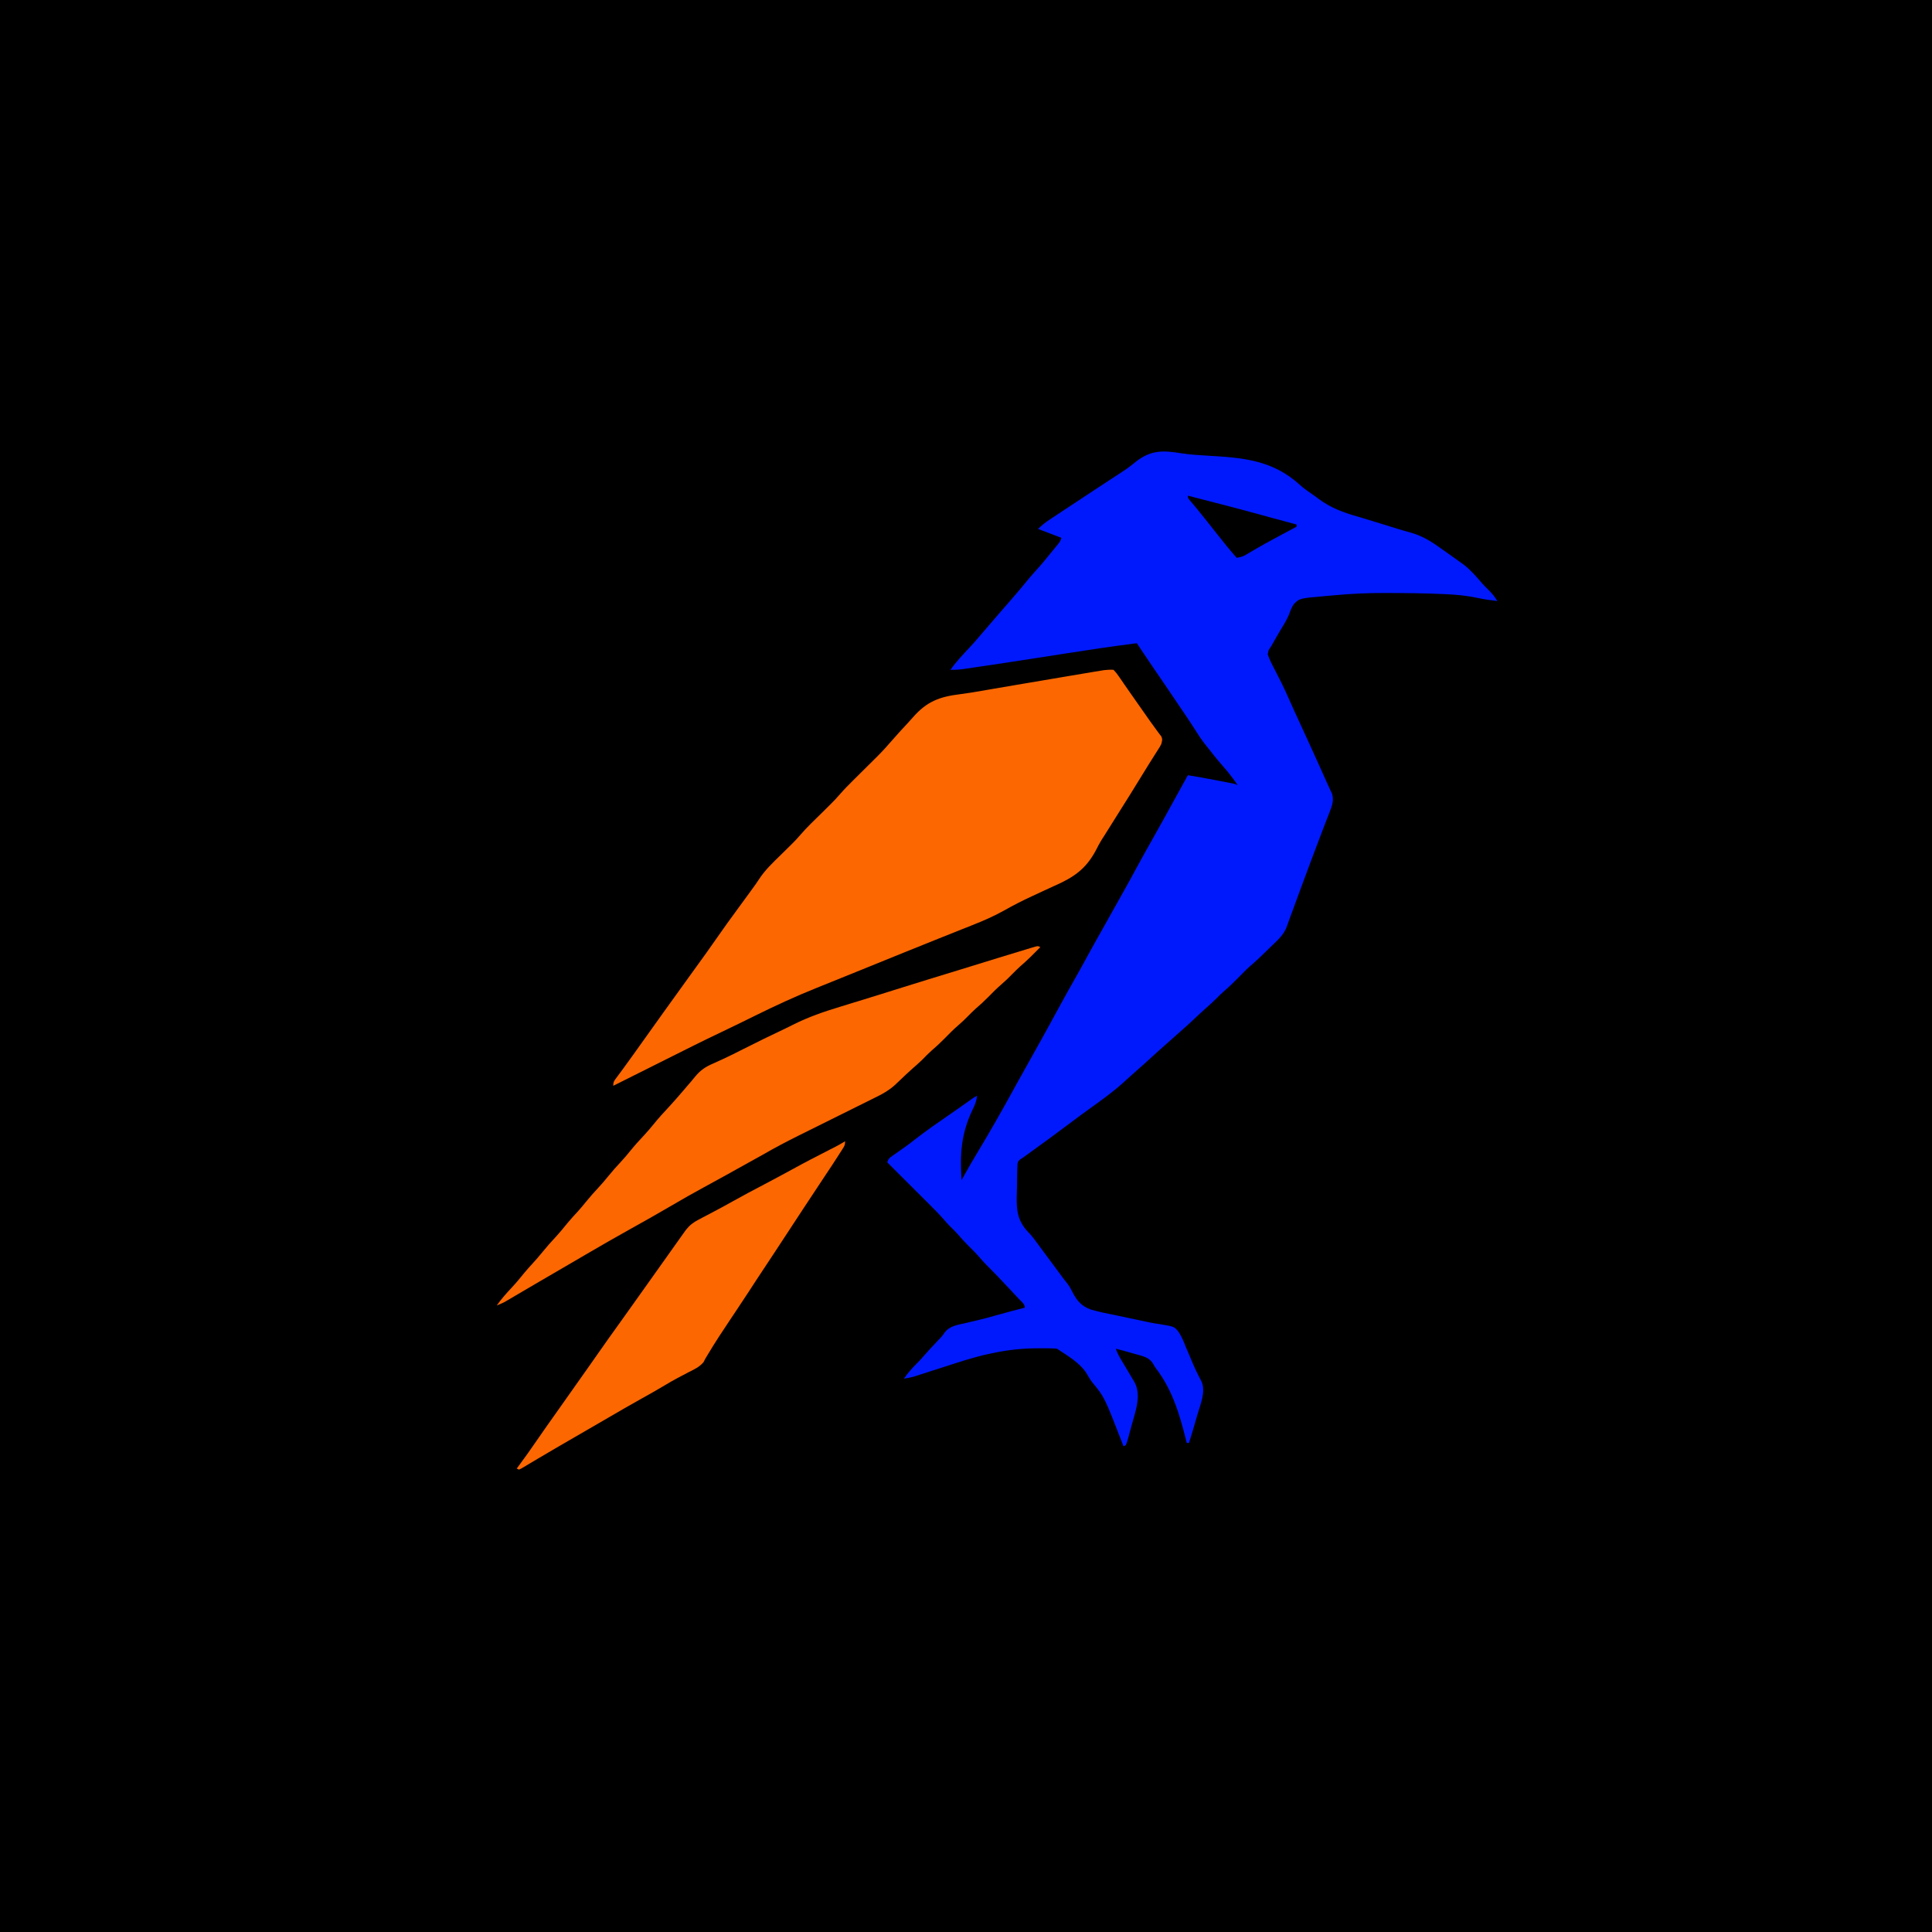
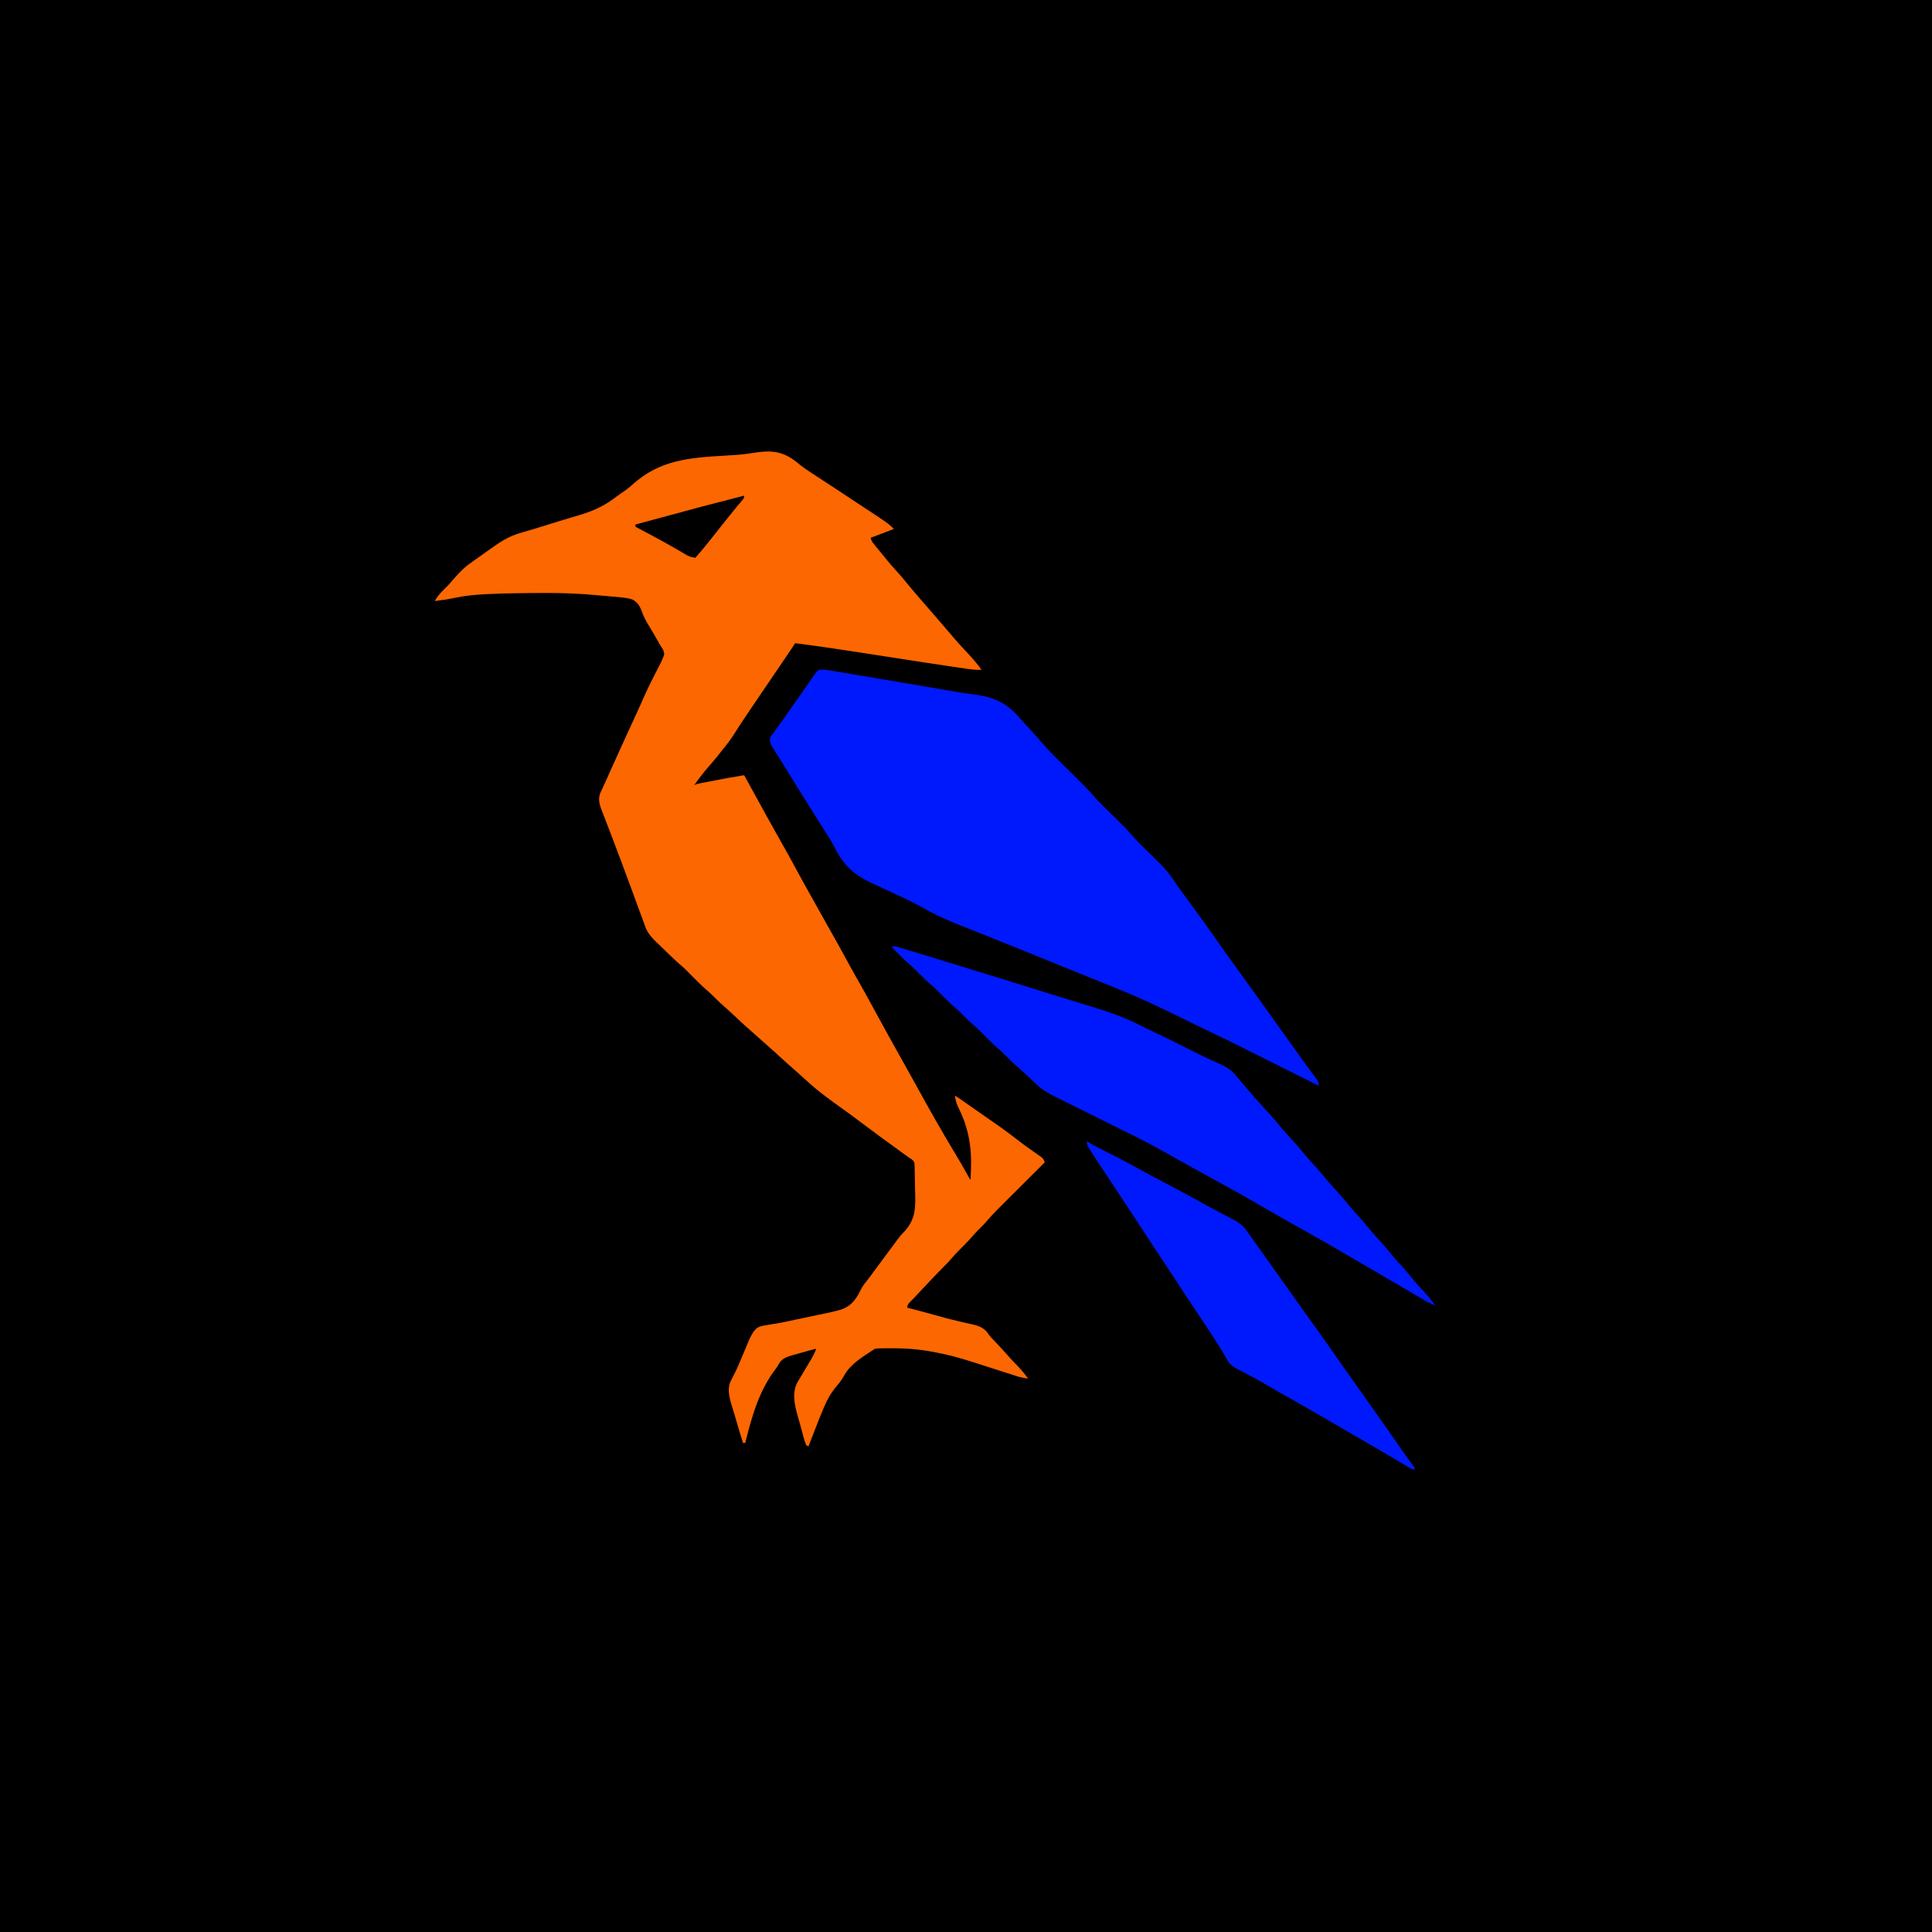
<svg xmlns="http://www.w3.org/2000/svg" width="1024" height="1024" viewBox="0 0 1024 1024">
  <path fill="#000" d="M0 0h1024v1024H0Z" />
-   <path fill="#0019fc" d="M626.282 240.27c4.374.67 8.743.958 13.158 1.21 18.955 1.1 34.941 2.164 49.587 15.587 1.981 1.776 4.063 3.263 6.262 4.75a82 82 0 0 1 3.698 2.675c6.461 4.751 12.923 7.133 20.59 9.308 2.686.77 5.356 1.6 8.03 2.422.5.159 1 .312 1.512.47q1.533.479 3.057.947c1.946.606 3.887 1.2 5.833 1.793.929.288 1.858.57 2.786.865 2.17.67 4.334 1.317 6.52 1.905 5.892 1.616 10.396 4.186 15.334 7.737q1.04.733 2.087 1.458a409 409 0 0 1 5.01 3.557c.929.67 1.858 1.329 2.792 1.993.283.206.283.206 1.717 1.235l1.505 1.07c3.693 2.857 6.75 6.385 9.778 9.924 1.111 1.253 2.293 2.417 3.492 3.587 1.846 1.81 3.263 3.592 4.592 5.803-1.188-.153-2.375-.318-3.563-.476-.33-.047-.33-.047-2.005-.27a67 67 0 0 1-4.557-.84c-5.75-1.248-11.34-1.795-17.214-2.053-.482-.018-.97-.042-1.476-.065-9.483-.441-18.973-.535-28.468-.559-.67 0-1.34-.006-2.034-.006-8.937-.035-17.768.336-26.67 1.176-1.463.141-2.927.265-4.391.382-14.44 1.235-14.44 1.235-17.468 4.328-1.223 1.752-1.917 3.68-2.634 5.68-1.24 2.968-3.005 5.679-4.657 8.436a235 235 0 0 0-3.898 6.773c-.905 1.6-.905 1.6-1.687 2.693-.588.923-.588.923-.982 3.022.923 2.84 2.287 5.415 3.675 8.05l1.181 2.327c.77 1.535 1.553 3.075 2.335 4.604a162 162 0 0 1 3.58 7.655c2.27 5.12 4.604 10.207 6.95 15.298 3.368 7.32 6.726 14.646 10.024 22.001.3.658.594 1.317.9 1.999q.839 1.88 1.67 3.769c.605 1.37 1.228 2.722 1.863 4.074.335.723.664 1.452 1 2.176.305.646.605 1.293.917 1.957 1.035 3.358.088 6.18-1.153 9.355l-.74 1.922-.818 2.087q-.66 1.702-1.31 3.405c-.312.817-.63 1.628-.941 2.445-1.776 4.598-3.51 9.213-5.239 13.835-.37.987-.747 1.975-1.117 2.969-2.11 5.62-4.204 11.247-6.273 16.885-.183.512-.37 1.018-.565 1.54-.894 2.435-1.781 4.869-2.67 7.303q-.926 2.55-1.886 5.092a91 91 0 0 0-1.305 3.669c-1.647 4.52-5.369 7.607-8.755 10.876-.63.618-1.258 1.241-1.887 1.858-2.893 2.852-5.845 5.627-8.931 8.273-2.023 1.793-3.898 3.739-5.792 5.667-2.704 2.758-5.45 5.404-8.378 7.92a57 57 0 0 0-3.38 3.251c-1.8 1.823-3.663 3.516-5.603 5.186-1.994 1.764-3.922 3.58-5.862 5.397-2.628 2.47-5.268 4.916-8.002 7.273-1.364 1.182-2.705 2.393-4.051 3.604a357 357 0 0 1-5.215 4.633c-2.017 1.752-3.986 3.551-5.956 5.362a313 313 0 0 1-7.055 6.326 345 345 0 0 0-4.116 3.67c-.5.452-.994.899-1.51 1.363-.86.776-1.724 1.552-2.576 2.329-5.574 4.985-11.677 9.324-17.744 13.681a441 441 0 0 0-8.702 6.403c-7.631 5.75-15.34 11.4-23.094 16.985-.412.294-.823.594-1.252.9l-1.088.782c-.353.253-.7.511-1.064.77l-1.217.759c-1.135 1.005-1.135 1.005-1.464 2.293-.012.5-.03.999-.047 1.516l-.071 1.729c-.006.306-.006.306-.03 1.87-.005.317-.005.317-.04 1.94a473 473 0 0 0-.047 4.086 239 239 0 0 1-.17 6.156c-.148 7.802.528 13.005 5.931 18.843l.93.965c1.616 1.74 2.986 3.674 4.385 5.59a1434 1434 0 0 1 8.89 11.994c4.55 6.192 4.55 6.192 6.867 9.12 1.029 1.37 1.787 2.74 2.522 4.28 2.352 4.55 4.822 7.496 9.754 9.237 4.322 1.252 8.702 2.157 13.117 3.01 2.076.412 4.145.864 6.215 1.311 13 2.799 13 2.799 17.462 3.457 7.508 1.24 7.508 1.24 9.907 4.375 1.564 2.469 2.622 5.109 3.68 7.825q.608 1.41 1.223 2.822a253 253 0 0 1 2.316 5.503 79 79 0 0 0 2.728 5.903c.236.47.465.935.706 1.417q.602 1.191 1.229 2.364c2.522 5.373-.553 12.364-2.099 17.709-.094.317-.094.317-.553 1.934-1.252 4.386-2.54 8.754-3.933 13.093h-1.176a229 229 0 0 0-.476-1.946c-3.404-13.564-7.267-26.434-15.863-37.634-.711-.988-.711-.988-1.276-2.058-1.87-3.31-4.41-4.01-7.949-5.05-.693-.188-1.387-.376-2.104-.565-.694-.2-1.394-.405-2.111-.611a211 211 0 0 0-7.849-2.11c.788 2.092 1.717 3.956 2.863 5.873.33.547.653 1.1.994 1.664.34.57.682 1.14 1.035 1.722 1.316 2.205 2.622 4.41 3.927 6.615.3.488.594.976.9 1.481 4.368 7.42.393 16.645-1.63 24.476-1.88 7.126-1.88 7.126-2.798 9.32l-1.176.587c-.14-.376-.288-.747-.435-1.135-9.677-24.981-9.677-24.981-15.98-32.607-1.264-1.593-2.199-3.228-3.204-4.986-3.71-5.732-10.066-9.283-15.657-13.01-1.746-.171-1.746-.171-3.898-.195l-1.176-.017c-1.27-.012-2.546-.012-3.816-.006h-1.317c-8.125.017-15.939.852-23.894 2.569-.67.141-1.346.276-2.04.417-8.149 1.747-16.039 4.416-23.97 6.968q-3.997 1.288-8.002 2.569a894 894 0 0 0-4.24 1.364c-.64.2-1.275.406-1.934.617-.558.177-1.117.359-1.687.547-1.711.476-3.404.782-5.162 1.04 2.128-3.027 4.421-5.667 7.067-8.248a54 54 0 0 0 3.004-3.251c2.41-2.805 4.945-5.48 7.479-8.173.34-.359.682-.717 1.029-1.088.17-.182.17-.182 1.04-1.087.959-1.082.959-1.082 1.694-2.187 2.728-3.951 7.055-4.451 11.465-5.433l2.492-.6c1.623-.394 3.252-.776 4.88-1.158a174 174 0 0 0 7.914-2.105c5.327-1.505 10.671-2.904 16.022-4.298 0-1.958-1.647-3.086-2.94-4.445a71 71 0 0 0-.94-1.005q-1.025-1.094-2.059-2.187c-1.17-1.235-2.328-2.481-3.492-3.722-3.686-3.939-7.385-7.849-11.224-11.63a70 70 0 0 1-3.08-3.392c-1.959-2.287-4.075-4.392-6.215-6.496-1.94-1.923-3.745-3.916-5.515-5.986-1.394-1.575-2.893-3.033-4.404-4.497a68 68 0 0 1-3.022-3.351c-2.793-3.205-5.815-6.18-8.825-9.178l-1.84-1.84c-1.6-1.6-3.204-3.193-4.804-4.787q-2.46-2.458-4.92-4.909-4.809-4.797-9.625-9.595c.664-1.987 1.034-2.24 2.692-3.398.435-.312.876-.618 1.323-.941.47-.324.941-.653 1.423-.988.976-.688 1.952-1.382 2.922-2.07.482-.34.964-.681 1.458-1.034 1.805-1.3 3.57-2.652 5.321-4.028 5.639-4.374 11.489-8.437 17.362-12.482 1.752-1.21 3.498-2.434 5.245-3.657.264-.188.264-.188 1.61-1.134q1.604-1.12 3.199-2.246c.488-.341.976-.682 1.476-1.035.44-.312.876-.617 1.328-.935 1.088-.74 1.088-.74 2.264-1.329-.33 2.722-1.082 4.763-2.317 7.203-6.073 12.652-6.873 23.588-5.914 37.48.176-.305.176-.305 1.046-1.863 2.458-4.392 4.933-8.76 7.555-13.052 6.62-10.971 12.923-22.113 19.09-33.342l.589-1.07c.194-.353.382-.706.582-1.065 1.934-3.521 3.898-7.026 5.868-10.53 5.979-10.665 11.935-21.336 17.732-32.101 2.481-4.592 5.044-9.143 7.626-13.688a639 639 0 0 0 6.35-11.465 946 946 0 0 1 8.396-15.087c2.216-3.909 4.409-7.825 6.584-11.758q1.974-3.555 3.975-7.09a697 697 0 0 0 7.061-12.84 816 816 0 0 1 8.62-15.54c4.203-7.409 8.295-14.881 12.399-22.348.682-1.23 1.358-2.464 2.04-3.698l4.427-8.061a479 479 0 0 1 15.31 2.74c1.247.24 2.493.476 3.734.717l2.387.459c.711.14 1.422.276 2.157.417 1.694.37 1.694.37 2.87.958-2.44-3.45-4.916-6.802-7.738-9.948-3.28-3.71-6.338-7.608-9.383-11.512-.453-.576-.9-1.152-1.364-1.746-1.153-1.54-2.193-3.14-3.216-4.768-3.099-4.927-6.386-9.725-9.643-14.546q-1.694-2.505-3.38-5.009a1832 1832 0 0 0-10.795-15.85 496 496 0 0 1-5.444-8.056l-1.358-2.046c-.389-.582-.777-1.17-1.182-1.775-12.859 1.634-25.664 3.557-38.47 5.562q-8.157 1.278-16.315 2.54c-.535.082-1.07.164-1.617.252a3123 3123 0 0 1-27.598 4.174c-.288.048-.288.048-1.74.26-1.576.235-3.145.464-4.721.693-.447.065-.888.13-1.34.2-2.347.33-4.604.494-6.974.43 3.058-4.37 6.674-8.138 10.319-12.018 1.705-1.829 3.345-3.716 4.968-5.621q.778-.9 1.546-1.8 1.343-1.558 2.675-3.127c2.2-2.563 4.41-5.12 6.62-7.678.318-.36.636-.724.959-1.1q2.444-2.82 4.897-5.632c3.299-3.787 6.538-7.602 9.696-11.506a139 139 0 0 1 3.886-4.433c2.77-3.04 5.362-6.203 7.937-9.408.23-.27.23-.27 1.358-1.652.43-.523.853-1.04 1.288-1.581.382-.465.764-.935 1.158-1.411.9-1.235.9-1.235 1.488-2.999l-12.347-4.703c1.964-1.958 3.64-3.299 5.92-4.81.353-.24.712-.476 1.082-.723q1.79-1.18 3.58-2.37l2.558-1.693a7404 7404 0 0 1 7.079-4.674c1.588-1.052 3.175-2.099 4.768-3.151.547-.359 1.094-.723 1.658-1.094 1.117-.74 2.235-1.475 3.352-2.216q4.215-2.787 8.448-5.539c9.108-5.914 9.108-5.914 13.13-9.172 8.119-6.485 14.615-6.244 24.493-4.638" />
-   <path fill="#fd6701" d="M590.196 355.02a23.7 23.7 0 0 1 2.94 3.675l.823 1.187a278 278 0 0 1 1.77 2.58 339 339 0 0 0 2.934 4.227c1.4 1.982 2.787 3.97 4.174 5.957q2.46 3.528 4.939 7.038.893 1.26 1.775 2.522a183 183 0 0 0 3.775 5.21c.382.516.764 1.028 1.158 1.557.33.423.653.84.988 1.276.8 1.64.476 2.422.006 4.163-.617 1.222-.617 1.222-1.4 2.451-.293.47-.587.935-.893 1.417-.323.506-.647 1.011-.976 1.535q-1.052 1.659-2.093 3.327a321 321 0 0 0-1.129 1.776c-1.987 3.17-3.94 6.367-5.891 9.554-2.999 4.874-6.015 9.73-9.078 14.563a2393 2393 0 0 0-8.925 14.216 238 238 0 0 1-1.164 1.8c-1.135 1.805-2.093 3.669-3.051 5.568-5.386 10.148-11.971 14.498-22.26 19.008-1.81.8-3.604 1.646-5.397 2.487a688 688 0 0 1-6.356 2.951 194 194 0 0 0-14.675 7.52c-5.462 3.081-11.153 5.51-16.98 7.82-.576.23-1.152.458-1.74.694-1.235.488-2.47.982-3.704 1.47-3.293 1.31-6.591 2.628-9.883 3.939l-2.017.805a3438 3438 0 0 0-18.679 7.52c-.253.106-.253.106-1.529.617l-8.907 3.616q-4.207 1.71-8.413 3.41l-6.744 2.734a5456 5456 0 0 1-12.382 5.01c-1.94.781-3.887 1.57-5.827 2.351-.905.365-1.817.73-2.728 1.1-11.053 4.433-21.795 9.407-32.478 14.675-2.222 1.093-4.45 2.193-6.673 3.28-.282.142-.282.142-1.7.835a739 739 0 0 1-9.725 4.692c-9.547 4.533-18.983 9.278-28.432 14.017l-6.973 3.492c-3.404 1.705-6.814 3.416-10.224 5.121q-5.704 2.857-11.418 5.715c0-2.017.3-2.387 1.464-3.963.159-.212.159-.212.953-1.3.17-.229.17-.229 1.04-1.387q1.058-1.447 2.117-2.887a470 470 0 0 0 5.121-7.073c.47-.664.947-1.328 1.423-1.993.23-.323.458-.652.7-.982 1.21-1.705 2.428-3.41 3.645-5.109.488-.688.982-1.37 1.47-2.058.981-1.37 1.957-2.745 2.94-4.115.24-.341.481-.676.734-1.029q.734-1.032 1.476-2.064c1.2-1.681 2.405-3.369 3.604-5.056a3318 3318 0 0 1 13.111-18.209c10.489-14.51 10.489-14.51 14.434-20.172a731 731 0 0 1 12.523-17.45 846 846 0 0 0 6.115-8.372l.9-1.253c.293-.4.582-.8.875-1.21.3-.412.594-.818.894-1.236q.902-1.27 1.74-2.586c3.199-4.904 7.332-8.796 11.5-12.859q2.188-2.15 4.375-4.31l1.058-1.04c1.682-1.664 3.31-3.334 4.839-5.139 3.622-4.274 7.778-8.107 11.759-12.047 1.129-1.117 2.252-2.234 3.38-3.357.342-.329.677-.664 1.024-1.011a92 92 0 0 0 4.962-5.303c2.222-2.57 4.592-4.95 7.002-7.338.23-.223.23-.223 1.376-1.364q2.886-2.873 5.78-5.738l4.238-4.21c.43-.429.859-.852 1.3-1.287 2.693-2.681 5.227-5.462 7.702-8.343 2.798-3.21 5.65-6.356 8.572-9.454q1.368-1.482 2.693-2.999c7.29-8.337 14.034-10.9 24.776-12.23 4.05-.51 8.06-1.175 12.082-1.875.676-.117 1.352-.235 2.046-.358 1.405-.247 2.816-.494 4.221-.735 3.616-.635 7.244-1.24 10.866-1.852 1.481-.253 2.963-.5 4.444-.753.741-.123 1.476-.247 2.24-.376l9.067-1.535c2.94-.5 5.873-1 8.813-1.493l4.168-.706c4.145-.705 8.285-1.399 12.43-2.087.429-.07.858-.14 1.299-.217q1.605-.267 3.21-.524c.535-.088 1.07-.176 1.629-.264 1.71-.194 3.31-.3 5.032-.17" />
-   <path fill="#fd6701" d="M551.392 502.005c-3.427 3.475-6.826 6.926-10.547 10.09-1.54 1.375-2.993 2.845-4.445 4.315-1.782 1.805-3.575 3.574-5.515 5.22-2.558 2.182-4.886 4.58-7.255 6.974a102 102 0 0 1-6.362 5.891c-1.423 1.264-2.752 2.61-4.092 3.962-1.664 1.688-3.334 3.316-5.145 4.851-2.722 2.322-5.191 4.886-7.707 7.42-2.135 2.158-4.316 4.21-6.632 6.167-1.735 1.529-3.328 3.187-4.933 4.84-1.582 1.54-3.234 2.98-4.898 4.426-2.493 2.193-4.886 4.498-7.29 6.785l-1.194 1.123c-.176.17-.176.17-1.058 1.006-2.934 2.645-5.903 4.403-9.43 6.138-.536.264-1.07.535-1.624.805q-1.739.871-3.486 1.735c-1.846.91-3.698 1.834-5.544 2.751-3.263 1.629-6.532 3.246-9.795 4.868a7710 7710 0 0 0-15.616 7.76l-5.415 2.682c-6.444 3.204-12.77 6.538-19.002 10.136-.894.5-1.782 1-2.676 1.494l-1.105.611c-.364.206-.729.406-1.105.612-.888.493-1.782.987-2.67 1.481l-1.446.806c-1.775.982-3.551 1.975-5.327 2.963-1.346.747-2.698 1.5-4.045 2.252q-.51.28-1.029.57c-4.01 2.228-8.025 4.439-12.058 6.62-5.645 3.052-11.2 6.22-16.733 9.472-7.426 4.357-14.934 8.572-22.454 12.764-7.86 4.386-15.668 8.86-23.435 13.417a2643 2643 0 0 1-8.807 5.144c-1.176.688-2.352 1.37-3.528 2.058-2.352 1.37-4.704 2.746-7.055 4.116-.582.341-1.165.682-1.764 1.029-1.17.682-2.334 1.364-3.504 2.04a2911 2911 0 0 0-11.177 6.55 761 761 0 0 0-3.692 2.175c-.553.324-1.106.647-1.682.982q-.721.43-1.47.87c-1.417.764-2.84 1.364-4.345 1.934 2.393-3.386 5.045-6.39 7.879-9.407 2.352-2.522 4.539-5.144 6.696-7.831 1.364-1.652 2.787-3.234 4.24-4.81a128 128 0 0 0 5.55-6.432c2.152-2.663 4.415-5.185 6.743-7.69 2.235-2.416 4.31-4.938 6.374-7.508 1.84-2.222 3.798-4.321 5.756-6.444 1.405-1.57 2.734-3.175 4.056-4.815 2.152-2.663 4.416-5.186 6.744-7.69 1.758-1.9 3.428-3.851 5.05-5.868 2.14-2.657 4.392-5.162 6.715-7.655a110 110 0 0 0 5.01-5.832c2.257-2.81 4.662-5.439 7.125-8.067 1.834-1.97 3.575-3.98 5.256-6.08 2.552-3.174 5.292-6.143 8.073-9.124 2.54-2.728 4.968-5.55 7.396-8.384.3-.353.606-.706.917-1.07q.884-1.041 1.776-2.081a188 188 0 0 1 1.752-2.028c.688-.806 1.358-1.63 2.022-2.458 2.822-3.416 5.474-5.204 9.52-6.932l3.597-1.64c.647-.295 1.294-.583 1.964-.888 3.463-1.606 6.867-3.334 10.271-5.057 7.361-3.716 14.752-7.367 22.225-10.86a233 233 0 0 0 4.545-2.252c7.978-3.991 16.074-6.79 24.605-9.365q2.1-.642 4.192-1.293c2.851-.876 5.697-1.752 8.549-2.622 3.827-1.17 7.643-2.358 11.459-3.558.582-.182 1.164-.364 1.758-.552l3.48-1.094a4390 4390 0 0 1 34.424-10.63c6.497-1.981 12.994-3.98 19.479-6.009a1224 1224 0 0 1 15.657-4.774l1.81-.552 1.647-.482c.476-.142.958-.289 1.446-.43 1.158-.229 1.158-.229 2.334.359" />
-   <path fill="#fd6701" d="M447.914 604.895c0 1.964-.305 2.458-1.334 4.069l-.888 1.393-.94 1.446c-.283.453-.571.9-.871 1.364-2.099 3.287-4.263 6.538-6.432 9.784-3.604 5.391-7.167 10.812-10.736 16.227-.376.57-.753 1.14-1.135 1.723a5978 5978 0 0 0-14.54 22.16 1071 1071 0 0 1-6.797 10.283c-2.457 3.668-4.85 7.372-7.254 11.076a959 959 0 0 1-6.967 10.536l-.841 1.258c-.57.847-1.135 1.7-1.705 2.546-4.28 6.385-8.52 12.782-12.453 19.396-.388.653-.782 1.305-1.187 1.976-.306.594-.612 1.187-.924 1.805-2.187 2.634-4.985 3.862-8.007 5.397q-1.93 1.013-3.869 2.034c-.63.33-1.258.659-1.905 1-2.281 1.211-4.504 2.504-6.72 3.84-3.998 2.392-8.055 4.68-12.124 6.943-6.09 3.392-12.123 6.873-18.132 10.394a1583 1583 0 0 1-11.23 6.509q-7.397 4.258-14.768 8.56c-.57.336-1.141.665-1.723 1.006-3.093 1.799-6.168 3.61-9.243 5.438-.646.388-1.299.77-1.97 1.17a632 632 0 0 0-3.757 2.24c-.558.336-1.122.665-1.698 1.006l-1.5.893c-.4.183-.793.37-1.205.559l-1.176-.588 1.188-1.6a412 412 0 0 0 9.278-13.029c2.834-4.144 5.732-8.236 8.63-12.334q2.216-3.124 4.422-6.256c.588-.835 1.176-1.664 1.764-2.498.294-.412.582-.824.882-1.253 2.645-3.745 2.645-3.745 3.527-4.991l1.764-2.505c1.458-2.064 2.91-4.122 4.369-6.18a626 626 0 0 1 1.734-2.452c.141-.205.141-.205.87-1.24 1.582-2.24 3.163-4.486 4.733-6.737a1038 1038 0 0 1 11.071-15.598 902 902 0 0 0 7.32-10.271c3.016-4.293 6.068-8.555 9.125-12.824 2.58-3.604 5.156-7.214 7.702-10.836 2.863-4.068 5.738-8.125 8.637-12.164.317-.447.635-.894.964-1.353.147-.211.147-.211.911-1.27q.389-.546.794-1.11c1.946-2.458 3.892-3.934 6.667-5.386.682-.359 1.364-.718 2.064-1.094.729-.382 1.464-.764 2.193-1.14 1.14-.6 2.275-1.206 3.41-1.805.753-.4 1.505-.794 2.258-1.194 2.74-1.446 5.45-2.94 8.149-4.462 5.509-3.099 11.106-6.027 16.691-8.972 5.157-2.717 10.29-5.45 15.393-8.261 6.103-3.369 12.3-6.55 18.502-9.725.382-.194.765-.388 1.153-.593 1.04-.53 2.08-1.065 3.127-1.594a82 82 0 0 0 4.739-2.716" />
-   <path fill="#000" d="M629.589 262.712a2198 2198 0 0 1 44.572 11.776c4.339 1.194 8.69 2.358 13.046 3.51v1.177c-.435.229-.87.458-1.317.7-2.046 1.087-4.098 2.175-6.144 3.268-.37.2-.74.394-1.123.6-5.538 2.952-11.018 5.985-16.41 9.195l-1.405.818c-.4.24-.793.476-1.205.717-1.37.653-2.652.923-4.145 1.164-3.598-4.021-6.961-8.208-10.289-12.458a894 894 0 0 0-10.906-13.652c-.294-.353-.582-.712-.882-1.076-.57-.688-1.147-1.376-1.729-2.052-2.063-2.393-2.063-2.393-2.063-3.687" />
+   <g transform="translate(1024 0) scale(-1 1)">
+     <path fill="#fd6701" d="M626.282 240.27c4.374.67 8.743.958 13.158 1.21 18.955 1.1 34.941 2.164 49.587 15.587 1.981 1.776 4.063 3.263 6.262 4.75a82 82 0 0 1 3.698 2.675c6.461 4.751 12.923 7.133 20.59 9.308 2.686.77 5.356 1.6 8.03 2.422.5.159 1 .312 1.512.47q1.533.479 3.057.947c1.946.606 3.887 1.2 5.833 1.793.929.288 1.858.57 2.786.865 2.17.67 4.334 1.317 6.52 1.905 5.892 1.616 10.396 4.186 15.334 7.737q1.04.733 2.087 1.458a409 409 0 0 1 5.01 3.557c.929.67 1.858 1.329 2.792 1.993.283.206.283.206 1.717 1.235l1.505 1.07c3.693 2.857 6.75 6.385 9.778 9.924 1.111 1.253 2.293 2.417 3.492 3.587 1.846 1.81 3.263 3.592 4.592 5.803-1.188-.153-2.375-.318-3.563-.476-.33-.047-.33-.047-2.005-.27a67 67 0 0 1-4.557-.84c-5.75-1.248-11.34-1.795-17.214-2.053-.482-.018-.97-.042-1.476-.065-9.483-.441-18.973-.535-28.468-.559-.67 0-1.34-.006-2.034-.006-8.937-.035-17.768.336-26.67 1.176-1.463.141-2.927.265-4.391.382-14.44 1.235-14.44 1.235-17.468 4.328-1.223 1.752-1.917 3.68-2.634 5.68-1.24 2.968-3.005 5.679-4.657 8.436a235 235 0 0 0-3.898 6.773c-.905 1.6-.905 1.6-1.687 2.693-.588.923-.588.923-.982 3.022.923 2.84 2.287 5.415 3.675 8.05l1.181 2.327c.77 1.535 1.553 3.075 2.335 4.604a162 162 0 0 1 3.58 7.655c2.27 5.12 4.604 10.207 6.95 15.298 3.368 7.32 6.726 14.646 10.024 22.001.3.658.594 1.317.9 1.999q.839 1.88 1.67 3.769c.605 1.37 1.228 2.722 1.863 4.074.335.723.664 1.452 1 2.176.305.646.605 1.293.917 1.957 1.035 3.358.088 6.18-1.153 9.355l-.74 1.922-.818 2.087q-.66 1.702-1.31 3.405c-.312.817-.63 1.628-.941 2.445-1.776 4.598-3.51 9.213-5.239 13.835-.37.987-.747 1.975-1.117 2.969-2.11 5.62-4.204 11.247-6.273 16.885-.183.512-.37 1.018-.565 1.54-.894 2.435-1.781 4.869-2.67 7.303q-.926 2.55-1.886 5.092a91 91 0 0 0-1.305 3.669c-1.647 4.52-5.369 7.607-8.755 10.876-.63.618-1.258 1.241-1.887 1.858-2.893 2.852-5.845 5.627-8.931 8.273-2.023 1.793-3.898 3.739-5.792 5.667-2.704 2.758-5.45 5.404-8.378 7.92a57 57 0 0 0-3.38 3.251c-1.8 1.823-3.663 3.516-5.603 5.186-1.994 1.764-3.922 3.58-5.862 5.397-2.628 2.47-5.268 4.916-8.002 7.273-1.364 1.182-2.705 2.393-4.051 3.604a357 357 0 0 1-5.215 4.633c-2.017 1.752-3.986 3.551-5.956 5.362a313 313 0 0 1-7.055 6.326 345 345 0 0 0-4.116 3.67c-.5.452-.994.899-1.51 1.363-.86.776-1.724 1.552-2.576 2.329-5.574 4.985-11.677 9.324-17.744 13.681a441 441 0 0 0-8.702 6.403c-7.631 5.75-15.34 11.4-23.094 16.985-.412.294-.823.594-1.252.9l-1.088.782c-.353.253-.7.511-1.064.77l-1.217.759c-1.135 1.005-1.135 1.005-1.464 2.293-.012.5-.03.999-.047 1.516l-.071 1.729c-.006.306-.006.306-.03 1.87-.005.317-.005.317-.04 1.94a473 473 0 0 0-.047 4.086 239 239 0 0 1-.17 6.156c-.148 7.802.528 13.005 5.931 18.843l.93.965c1.616 1.74 2.986 3.674 4.385 5.59a1434 1434 0 0 1 8.89 11.994c4.55 6.192 4.55 6.192 6.867 9.12 1.029 1.37 1.787 2.74 2.522 4.28 2.352 4.55 4.822 7.496 9.754 9.237 4.322 1.252 8.702 2.157 13.117 3.01 2.076.412 4.145.864 6.215 1.311 13 2.799 13 2.799 17.462 3.457 7.508 1.24 7.508 1.24 9.907 4.375 1.564 2.469 2.622 5.109 3.68 7.825q.608 1.41 1.223 2.822a253 253 0 0 1 2.316 5.503 79 79 0 0 0 2.728 5.903c.236.47.465.935.706 1.417q.602 1.191 1.229 2.364c2.522 5.373-.553 12.364-2.099 17.709-.094.317-.094.317-.553 1.934-1.252 4.386-2.54 8.754-3.933 13.093h-1.176a229 229 0 0 0-.476-1.946c-3.404-13.564-7.267-26.434-15.863-37.634-.711-.988-.711-.988-1.276-2.058-1.87-3.31-4.41-4.01-7.949-5.05-.693-.188-1.387-.376-2.104-.565-.694-.2-1.394-.405-2.111-.611a211 211 0 0 0-7.849-2.11c.788 2.092 1.717 3.956 2.863 5.873.33.547.653 1.1.994 1.664.34.57.682 1.14 1.035 1.722 1.316 2.205 2.622 4.41 3.927 6.615.3.488.594.976.9 1.481 4.368 7.42.393 16.645-1.63 24.476-1.88 7.126-1.88 7.126-2.798 9.32l-1.176.587c-.14-.376-.288-.747-.435-1.135-9.677-24.981-9.677-24.981-15.98-32.607-1.264-1.593-2.199-3.228-3.204-4.986-3.71-5.732-10.066-9.283-15.657-13.01-1.746-.171-1.746-.171-3.898-.195l-1.176-.017c-1.27-.012-2.546-.012-3.816-.006h-1.317c-8.125.017-15.939.852-23.894 2.569-.67.141-1.346.276-2.04.417-8.149 1.747-16.039 4.416-23.97 6.968q-3.997 1.288-8.002 2.569a894 894 0 0 0-4.24 1.364c-.64.2-1.275.406-1.934.617-.558.177-1.117.359-1.687.547-1.711.476-3.404.782-5.162 1.04 2.128-3.027 4.421-5.667 7.067-8.248a54 54 0 0 0 3.004-3.251c2.41-2.805 4.945-5.48 7.479-8.173.34-.359.682-.717 1.029-1.088.17-.182.17-.182 1.04-1.087.959-1.082.959-1.082 1.694-2.187 2.728-3.951 7.055-4.451 11.465-5.433l2.492-.6c1.623-.394 3.252-.776 4.88-1.158a174 174 0 0 0 7.914-2.105c5.327-1.505 10.671-2.904 16.022-4.298 0-1.958-1.647-3.086-2.94-4.445a71 71 0 0 0-.94-1.005q-1.025-1.094-2.059-2.187c-1.17-1.235-2.328-2.481-3.492-3.722-3.686-3.939-7.385-7.849-11.224-11.63a70 70 0 0 1-3.08-3.392c-1.959-2.287-4.075-4.392-6.215-6.496-1.94-1.923-3.745-3.916-5.515-5.986-1.394-1.575-2.893-3.033-4.404-4.497a68 68 0 0 1-3.022-3.351c-2.793-3.205-5.815-6.18-8.825-9.178l-1.84-1.84c-1.6-1.6-3.204-3.193-4.804-4.787q-2.46-2.458-4.92-4.909-4.809-4.797-9.625-9.595c.664-1.987 1.034-2.24 2.692-3.398.435-.312.876-.618 1.323-.941.47-.324.941-.653 1.423-.988.976-.688 1.952-1.382 2.922-2.07.482-.34.964-.681 1.458-1.034 1.805-1.3 3.57-2.652 5.321-4.028 5.639-4.374 11.489-8.437 17.362-12.482 1.752-1.21 3.498-2.434 5.245-3.657.264-.188.264-.188 1.61-1.134q1.604-1.12 3.199-2.246c.488-.341.976-.682 1.476-1.035.44-.312.876-.617 1.328-.935 1.088-.74 1.088-.74 2.264-1.329-.33 2.722-1.082 4.763-2.317 7.203-6.073 12.652-6.873 23.588-5.914 37.48.176-.305.176-.305 1.046-1.863 2.458-4.392 4.933-8.76 7.555-13.052 6.62-10.971 12.923-22.113 19.09-33.342l.589-1.07c.194-.353.382-.706.582-1.065 1.934-3.521 3.898-7.026 5.868-10.53 5.979-10.665 11.935-21.336 17.732-32.101 2.481-4.592 5.044-9.143 7.626-13.688a639 639 0 0 0 6.35-11.465 946 946 0 0 1 8.396-15.087c2.216-3.909 4.409-7.825 6.584-11.758q1.974-3.555 3.975-7.09a697 697 0 0 0 7.061-12.84 816 816 0 0 1 8.62-15.54c4.203-7.409 8.295-14.881 12.399-22.348.682-1.23 1.358-2.464 2.04-3.698l4.427-8.061a479 479 0 0 1 15.31 2.74c1.247.24 2.493.476 3.734.717l2.387.459c.711.14 1.422.276 2.157.417 1.694.37 1.694.37 2.87.958-2.44-3.45-4.916-6.802-7.738-9.948-3.28-3.71-6.338-7.608-9.383-11.512-.453-.576-.9-1.152-1.364-1.746-1.153-1.54-2.193-3.14-3.216-4.768-3.099-4.927-6.386-9.725-9.643-14.546q-1.694-2.505-3.38-5.009a1832 1832 0 0 0-10.795-15.85 496 496 0 0 1-5.444-8.056l-1.358-2.046c-.389-.582-.777-1.17-1.182-1.775-12.859 1.634-25.664 3.557-38.47 5.562q-8.157 1.278-16.315 2.54c-.535.082-1.07.164-1.617.252a3123 3123 0 0 1-27.598 4.174c-.288.048-.288.048-1.74.26-1.576.235-3.145.464-4.721.693-.447.065-.888.13-1.34.2-2.347.33-4.604.494-6.974.43 3.058-4.37 6.674-8.138 10.319-12.018 1.705-1.829 3.345-3.716 4.968-5.621q.778-.9 1.546-1.8 1.343-1.558 2.675-3.127c2.2-2.563 4.41-5.12 6.62-7.678.318-.36.636-.724.959-1.1q2.444-2.82 4.897-5.632c3.299-3.787 6.538-7.602 9.696-11.506a139 139 0 0 1 3.886-4.433c2.77-3.04 5.362-6.203 7.937-9.408.23-.27.23-.27 1.358-1.652.43-.523.853-1.04 1.288-1.581.382-.465.764-.935 1.158-1.411.9-1.235.9-1.235 1.488-2.999l-12.347-4.703c1.964-1.958 3.64-3.299 5.92-4.81.353-.24.712-.476 1.082-.723q1.79-1.18 3.58-2.37l2.558-1.693a7404 7404 0 0 1 7.079-4.674c1.588-1.052 3.175-2.099 4.768-3.151.547-.359 1.094-.723 1.658-1.094 1.117-.74 2.235-1.475 3.352-2.216q4.215-2.787 8.448-5.539c9.108-5.914 9.108-5.914 13.13-9.172 8.119-6.485 14.615-6.244 24.493-4.638" />
+     <path fill="#0019fc" d="M590.196 355.02a23.7 23.7 0 0 1 2.94 3.675l.823 1.187a278 278 0 0 1 1.77 2.58 339 339 0 0 0 2.934 4.227c1.4 1.982 2.787 3.97 4.174 5.957q2.46 3.528 4.939 7.038.893 1.26 1.775 2.522a183 183 0 0 0 3.775 5.21c.382.516.764 1.028 1.158 1.557.33.423.653.84.988 1.276.8 1.64.476 2.422.006 4.163-.617 1.222-.617 1.222-1.4 2.451-.293.47-.587.935-.893 1.417-.323.506-.647 1.011-.976 1.535q-1.052 1.659-2.093 3.327a321 321 0 0 0-1.129 1.776c-1.987 3.17-3.94 6.367-5.891 9.554-2.999 4.874-6.015 9.73-9.078 14.563a2393 2393 0 0 0-8.925 14.216 238 238 0 0 1-1.164 1.8c-1.135 1.805-2.093 3.669-3.051 5.568-5.386 10.148-11.971 14.498-22.26 19.008-1.81.8-3.604 1.646-5.397 2.487a688 688 0 0 1-6.356 2.951 194 194 0 0 0-14.675 7.52c-5.462 3.081-11.153 5.51-16.98 7.82-.576.23-1.152.458-1.74.694-1.235.488-2.47.982-3.704 1.47-3.293 1.31-6.591 2.628-9.883 3.939l-2.017.805a3438 3438 0 0 0-18.679 7.52c-.253.106-.253.106-1.529.617l-8.907 3.616q-4.207 1.71-8.413 3.41l-6.744 2.734a5456 5456 0 0 1-12.382 5.01c-1.94.781-3.887 1.57-5.827 2.351-.905.365-1.817.73-2.728 1.1-11.053 4.433-21.795 9.407-32.478 14.675-2.222 1.093-4.45 2.193-6.673 3.28-.282.142-.282.142-1.7.835a739 739 0 0 1-9.725 4.692c-9.547 4.533-18.983 9.278-28.432 14.017l-6.973 3.492c-3.404 1.705-6.814 3.416-10.224 5.121q-5.704 2.857-11.418 5.715c0-2.017.3-2.387 1.464-3.963.159-.212.159-.212.953-1.3.17-.229.17-.229 1.04-1.387q1.058-1.447 2.117-2.887a470 470 0 0 0 5.121-7.073c.47-.664.947-1.328 1.423-1.993.23-.323.458-.652.7-.982 1.21-1.705 2.428-3.41 3.645-5.109.488-.688.982-1.37 1.47-2.058.981-1.37 1.957-2.745 2.94-4.115.24-.341.481-.676.734-1.029q.734-1.032 1.476-2.064c1.2-1.681 2.405-3.369 3.604-5.056a3318 3318 0 0 1 13.111-18.209c10.489-14.51 10.489-14.51 14.434-20.172a731 731 0 0 1 12.523-17.45 846 846 0 0 0 6.115-8.372l.9-1.253c.293-.4.582-.8.875-1.21.3-.412.594-.818.894-1.236q.902-1.27 1.74-2.586c3.199-4.904 7.332-8.796 11.5-12.859q2.188-2.15 4.375-4.31l1.058-1.04c1.682-1.664 3.31-3.334 4.839-5.139 3.622-4.274 7.778-8.107 11.759-12.047 1.129-1.117 2.252-2.234 3.38-3.357.342-.329.677-.664 1.024-1.011a92 92 0 0 0 4.962-5.303c2.222-2.57 4.592-4.95 7.002-7.338.23-.223.23-.223 1.376-1.364q2.886-2.873 5.78-5.738l4.238-4.21c.43-.429.859-.852 1.3-1.287 2.693-2.681 5.227-5.462 7.702-8.343 2.798-3.21 5.65-6.356 8.572-9.454q1.368-1.482 2.693-2.999c7.29-8.337 14.034-10.9 24.776-12.23 4.05-.51 8.06-1.175 12.082-1.875.676-.117 1.352-.235 2.046-.358 1.405-.247 2.816-.494 4.221-.735 3.616-.635 7.244-1.24 10.866-1.852 1.481-.253 2.963-.5 4.444-.753.741-.123 1.476-.247 2.24-.376l9.067-1.535c2.94-.5 5.873-1 8.813-1.493l4.168-.706c4.145-.705 8.285-1.399 12.43-2.087.429-.07.858-.14 1.299-.217q1.605-.267 3.21-.524c.535-.088 1.07-.176 1.629-.264 1.71-.194 3.31-.3 5.032-.17" />
+     <path fill="#0019fc" d="M551.392 502.005c-3.427 3.475-6.826 6.926-10.547 10.09-1.54 1.375-2.993 2.845-4.445 4.315-1.782 1.805-3.575 3.574-5.515 5.22-2.558 2.182-4.886 4.58-7.255 6.974a102 102 0 0 1-6.362 5.891c-1.423 1.264-2.752 2.61-4.092 3.962-1.664 1.688-3.334 3.316-5.145 4.851-2.722 2.322-5.191 4.886-7.707 7.42-2.135 2.158-4.316 4.21-6.632 6.167-1.735 1.529-3.328 3.187-4.933 4.84-1.582 1.54-3.234 2.98-4.898 4.426-2.493 2.193-4.886 4.498-7.29 6.785l-1.194 1.123c-.176.17-.176.17-1.058 1.006-2.934 2.645-5.903 4.403-9.43 6.138-.536.264-1.07.535-1.624.805q-1.739.871-3.486 1.735c-1.846.91-3.698 1.834-5.544 2.751-3.263 1.629-6.532 3.246-9.795 4.868a7710 7710 0 0 0-15.616 7.76l-5.415 2.682c-6.444 3.204-12.77 6.538-19.002 10.136-.894.5-1.782 1-2.676 1.494l-1.105.611c-.364.206-.729.406-1.105.612-.888.493-1.782.987-2.67 1.481l-1.446.806c-1.775.982-3.551 1.975-5.327 2.963-1.346.747-2.698 1.5-4.045 2.252q-.51.28-1.029.57c-4.01 2.228-8.025 4.439-12.058 6.62-5.645 3.052-11.2 6.22-16.733 9.472-7.426 4.357-14.934 8.572-22.454 12.764-7.86 4.386-15.668 8.86-23.435 13.417a2643 2643 0 0 1-8.807 5.144c-1.176.688-2.352 1.37-3.528 2.058-2.352 1.37-4.704 2.746-7.055 4.116-.582.341-1.165.682-1.764 1.029-1.17.682-2.334 1.364-3.504 2.04a2911 2911 0 0 0-11.177 6.55 761 761 0 0 0-3.692 2.175c-.553.324-1.106.647-1.682.982q-.721.43-1.47.87c-1.417.764-2.84 1.364-4.345 1.934 2.393-3.386 5.045-6.39 7.879-9.407 2.352-2.522 4.539-5.144 6.696-7.831 1.364-1.652 2.787-3.234 4.24-4.81a128 128 0 0 0 5.55-6.432c2.152-2.663 4.415-5.185 6.743-7.69 2.235-2.416 4.31-4.938 6.374-7.508 1.84-2.222 3.798-4.321 5.756-6.444 1.405-1.57 2.734-3.175 4.056-4.815 2.152-2.663 4.416-5.186 6.744-7.69 1.758-1.9 3.428-3.851 5.05-5.868 2.14-2.657 4.392-5.162 6.715-7.655a110 110 0 0 0 5.01-5.832c2.257-2.81 4.662-5.439 7.125-8.067 1.834-1.97 3.575-3.98 5.256-6.08 2.552-3.174 5.292-6.143 8.073-9.124 2.54-2.728 4.968-5.55 7.396-8.384.3-.353.606-.706.917-1.07q.884-1.041 1.776-2.081a188 188 0 0 1 1.752-2.028c.688-.806 1.358-1.63 2.022-2.458 2.822-3.416 5.474-5.204 9.52-6.932l3.597-1.64c.647-.295 1.294-.583 1.964-.888 3.463-1.606 6.867-3.334 10.271-5.057 7.361-3.716 14.752-7.367 22.225-10.86a233 233 0 0 0 4.545-2.252c7.978-3.991 16.074-6.79 24.605-9.365q2.1-.642 4.192-1.293c2.851-.876 5.697-1.752 8.549-2.622 3.827-1.17 7.643-2.358 11.459-3.558.582-.182 1.164-.364 1.758-.552l3.48-1.094a4390 4390 0 0 1 34.424-10.63c6.497-1.981 12.994-3.98 19.479-6.009a1224 1224 0 0 1 15.657-4.774l1.81-.552 1.647-.482c.476-.142.958-.289 1.446-.43 1.158-.229 1.158-.229 2.334.359" />
+     <path fill="#0019fc" d="M447.914 604.895c0 1.964-.305 2.458-1.334 4.069l-.888 1.393-.94 1.446c-.283.453-.571.9-.871 1.364-2.099 3.287-4.263 6.538-6.432 9.784-3.604 5.391-7.167 10.812-10.736 16.227-.376.57-.753 1.14-1.135 1.723a5978 5978 0 0 0-14.54 22.16 1071 1071 0 0 1-6.797 10.283c-2.457 3.668-4.85 7.372-7.254 11.076a959 959 0 0 1-6.967 10.536l-.841 1.258c-.57.847-1.135 1.7-1.705 2.546-4.28 6.385-8.52 12.782-12.453 19.396-.388.653-.782 1.305-1.187 1.976-.306.594-.612 1.187-.924 1.805-2.187 2.634-4.985 3.862-8.007 5.397q-1.93 1.013-3.869 2.034c-.63.33-1.258.659-1.905 1-2.281 1.211-4.504 2.504-6.72 3.84-3.998 2.392-8.055 4.68-12.124 6.943-6.09 3.392-12.123 6.873-18.132 10.394a1583 1583 0 0 1-11.23 6.509q-7.397 4.258-14.768 8.56c-.57.336-1.141.665-1.723 1.006-3.093 1.799-6.168 3.61-9.243 5.438-.646.388-1.299.77-1.97 1.17a632 632 0 0 0-3.757 2.24c-.558.336-1.122.665-1.698 1.006l-1.5.893c-.4.183-.793.37-1.205.559l-1.176-.588 1.188-1.6a412 412 0 0 0 9.278-13.029c2.834-4.144 5.732-8.236 8.63-12.334q2.216-3.124 4.422-6.256c.588-.835 1.176-1.664 1.764-2.498.294-.412.582-.824.882-1.253 2.645-3.745 2.645-3.745 3.527-4.991l1.764-2.505c1.458-2.064 2.91-4.122 4.369-6.18a626 626 0 0 1 1.734-2.452c.141-.205.141-.205.87-1.24 1.582-2.24 3.163-4.486 4.733-6.737a1038 1038 0 0 1 11.071-15.598 902 902 0 0 0 7.32-10.271c3.016-4.293 6.068-8.555 9.125-12.824 2.58-3.604 5.156-7.214 7.702-10.836 2.863-4.068 5.738-8.125 8.637-12.164.317-.447.635-.894.964-1.353.147-.211.147-.211.911-1.27q.389-.546.794-1.11c1.946-2.458 3.892-3.934 6.667-5.386.682-.359 1.364-.718 2.064-1.094.729-.382 1.464-.764 2.193-1.14 1.14-.6 2.275-1.206 3.41-1.805.753-.4 1.505-.794 2.258-1.194 2.74-1.446 5.45-2.94 8.149-4.462 5.509-3.099 11.106-6.027 16.691-8.972 5.157-2.717 10.29-5.45 15.393-8.261 6.103-3.369 12.3-6.55 18.502-9.725.382-.194.765-.388 1.153-.593 1.04-.53 2.08-1.065 3.127-1.594a82 82 0 0 0 4.739-2.716" />
+     <path fill="#000" d="M629.589 262.712a2198 2198 0 0 1 44.572 11.776c4.339 1.194 8.69 2.358 13.046 3.51v1.177c-.435.229-.87.458-1.317.7-2.046 1.087-4.098 2.175-6.144 3.268-.37.2-.74.394-1.123.6-5.538 2.952-11.018 5.985-16.41 9.195l-1.405.818c-.4.24-.793.476-1.205.717-1.37.653-2.652.923-4.145 1.164-3.598-4.021-6.961-8.208-10.289-12.458a894 894 0 0 0-10.906-13.652c-.294-.353-.582-.712-.882-1.076-.57-.688-1.147-1.376-1.729-2.052-2.063-2.393-2.063-2.393-2.063-3.687" />
+   </g>
</svg>
